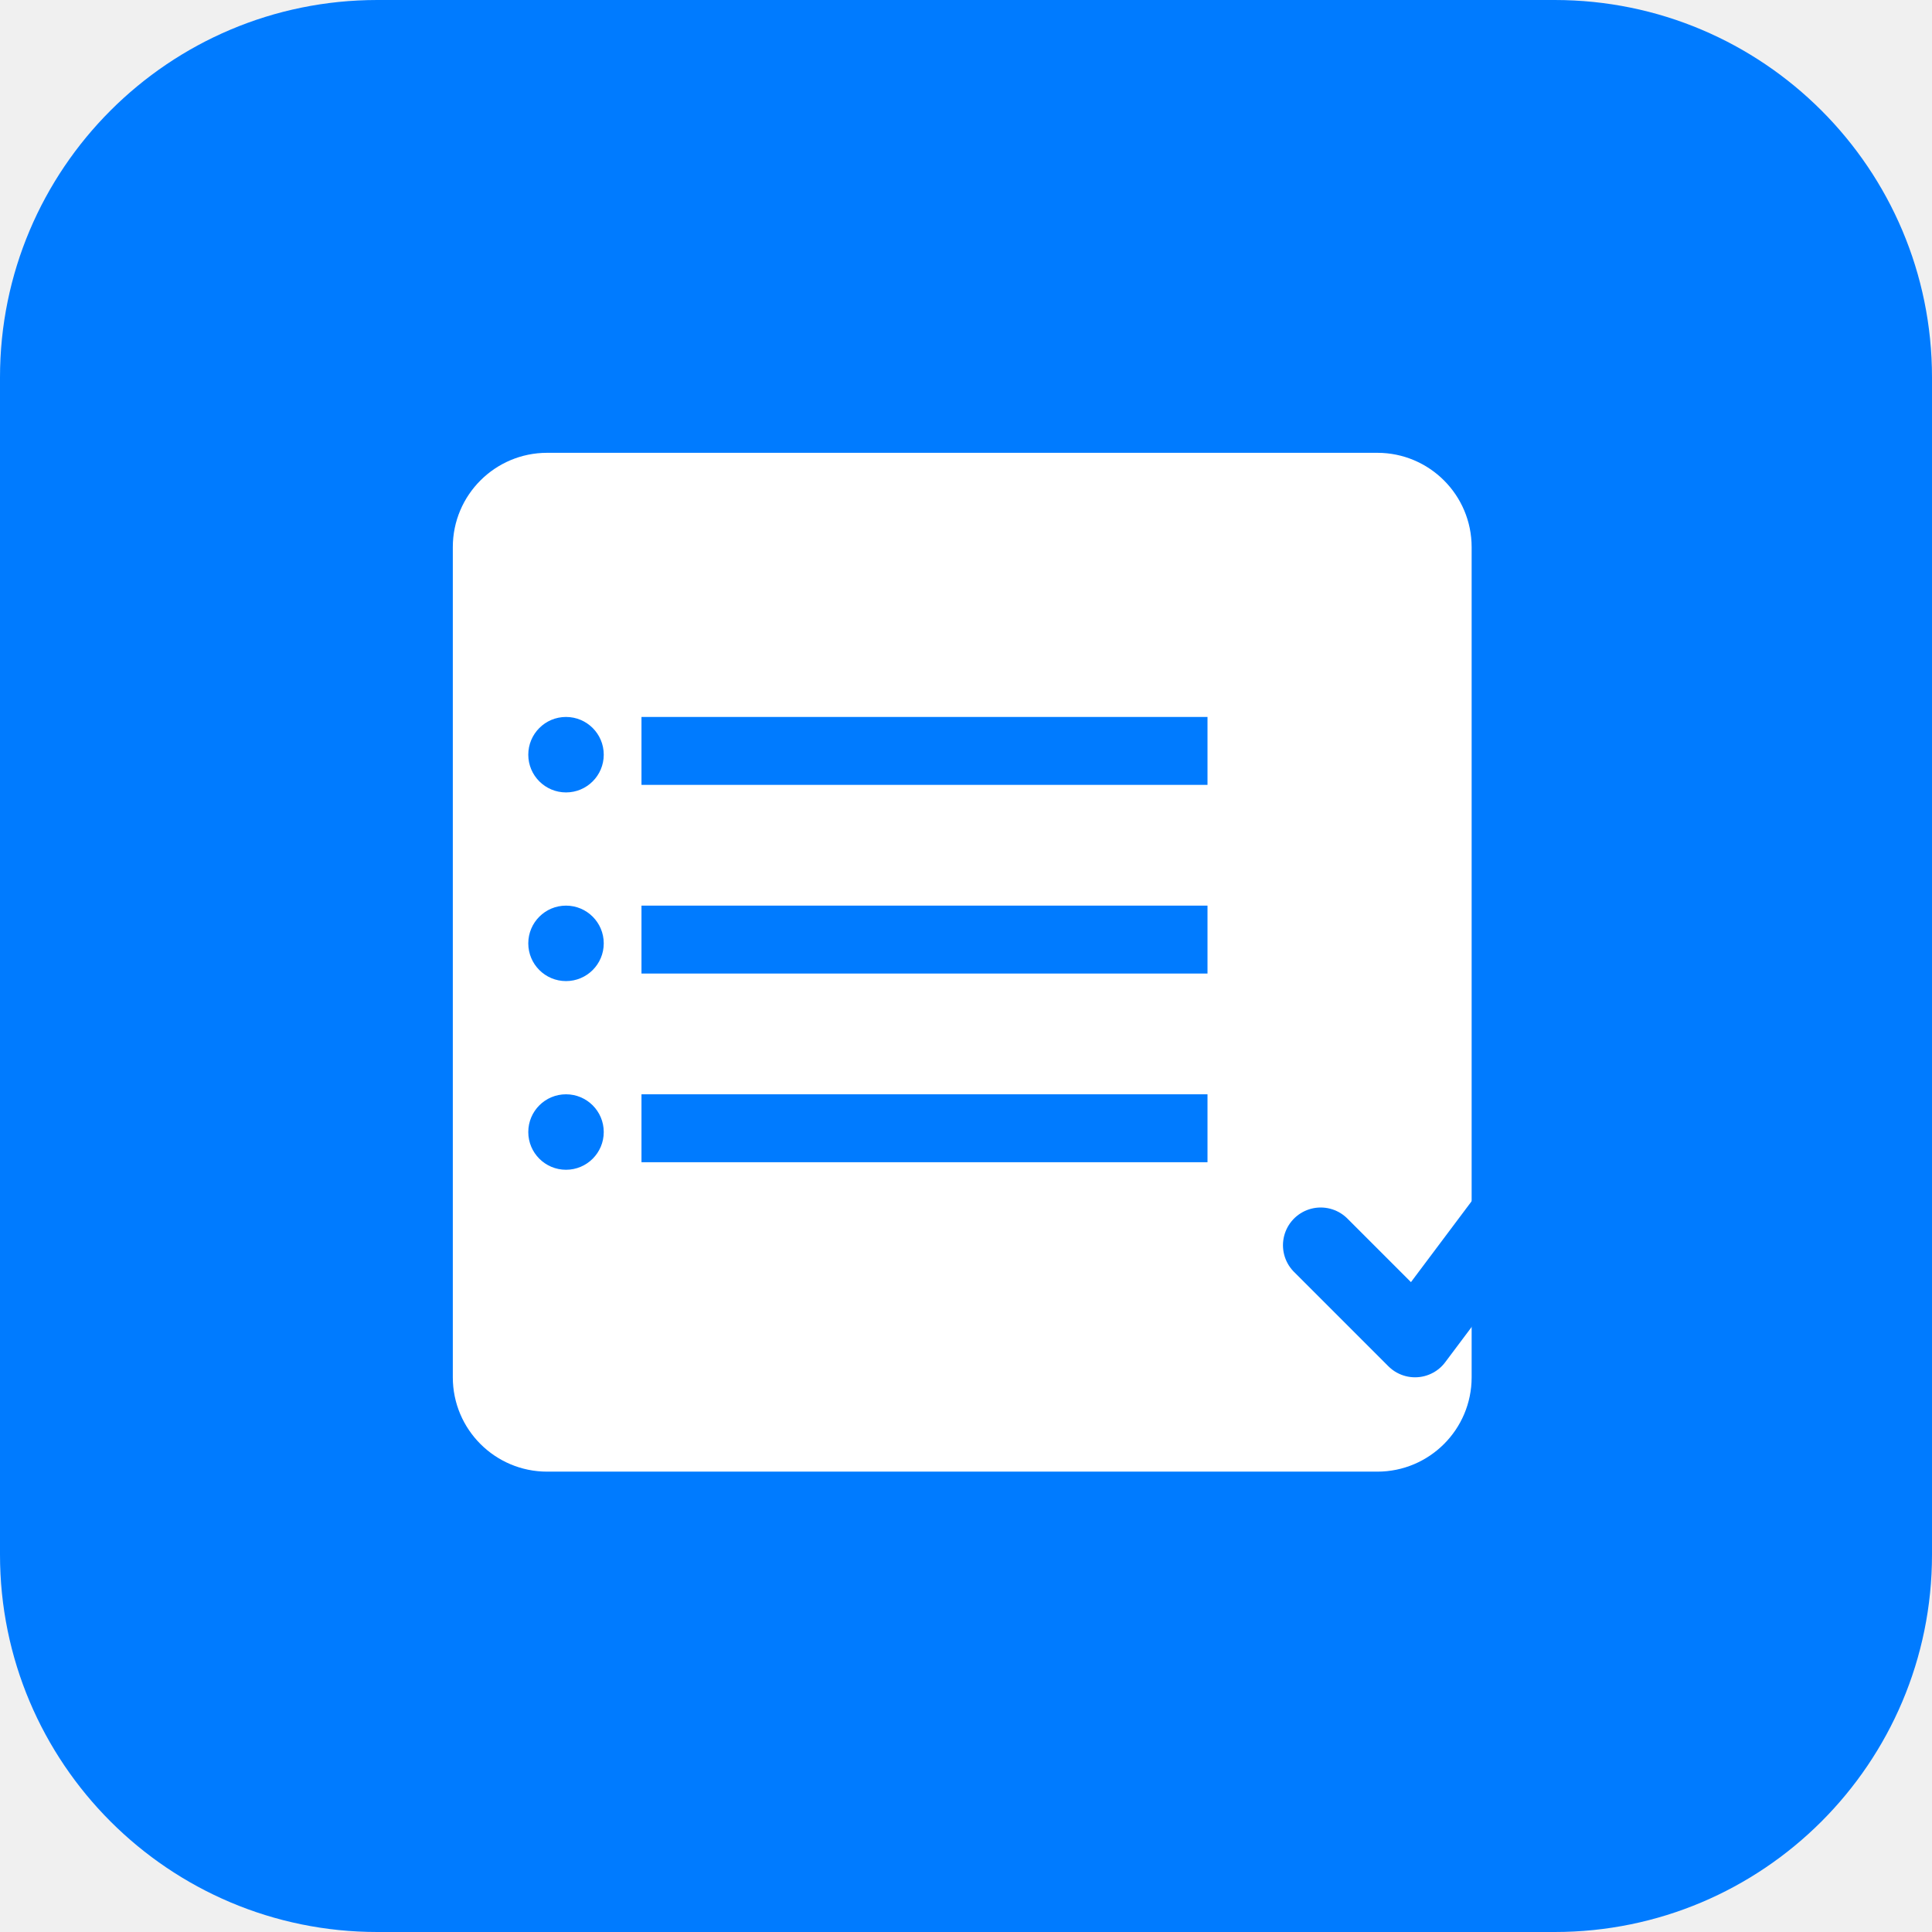
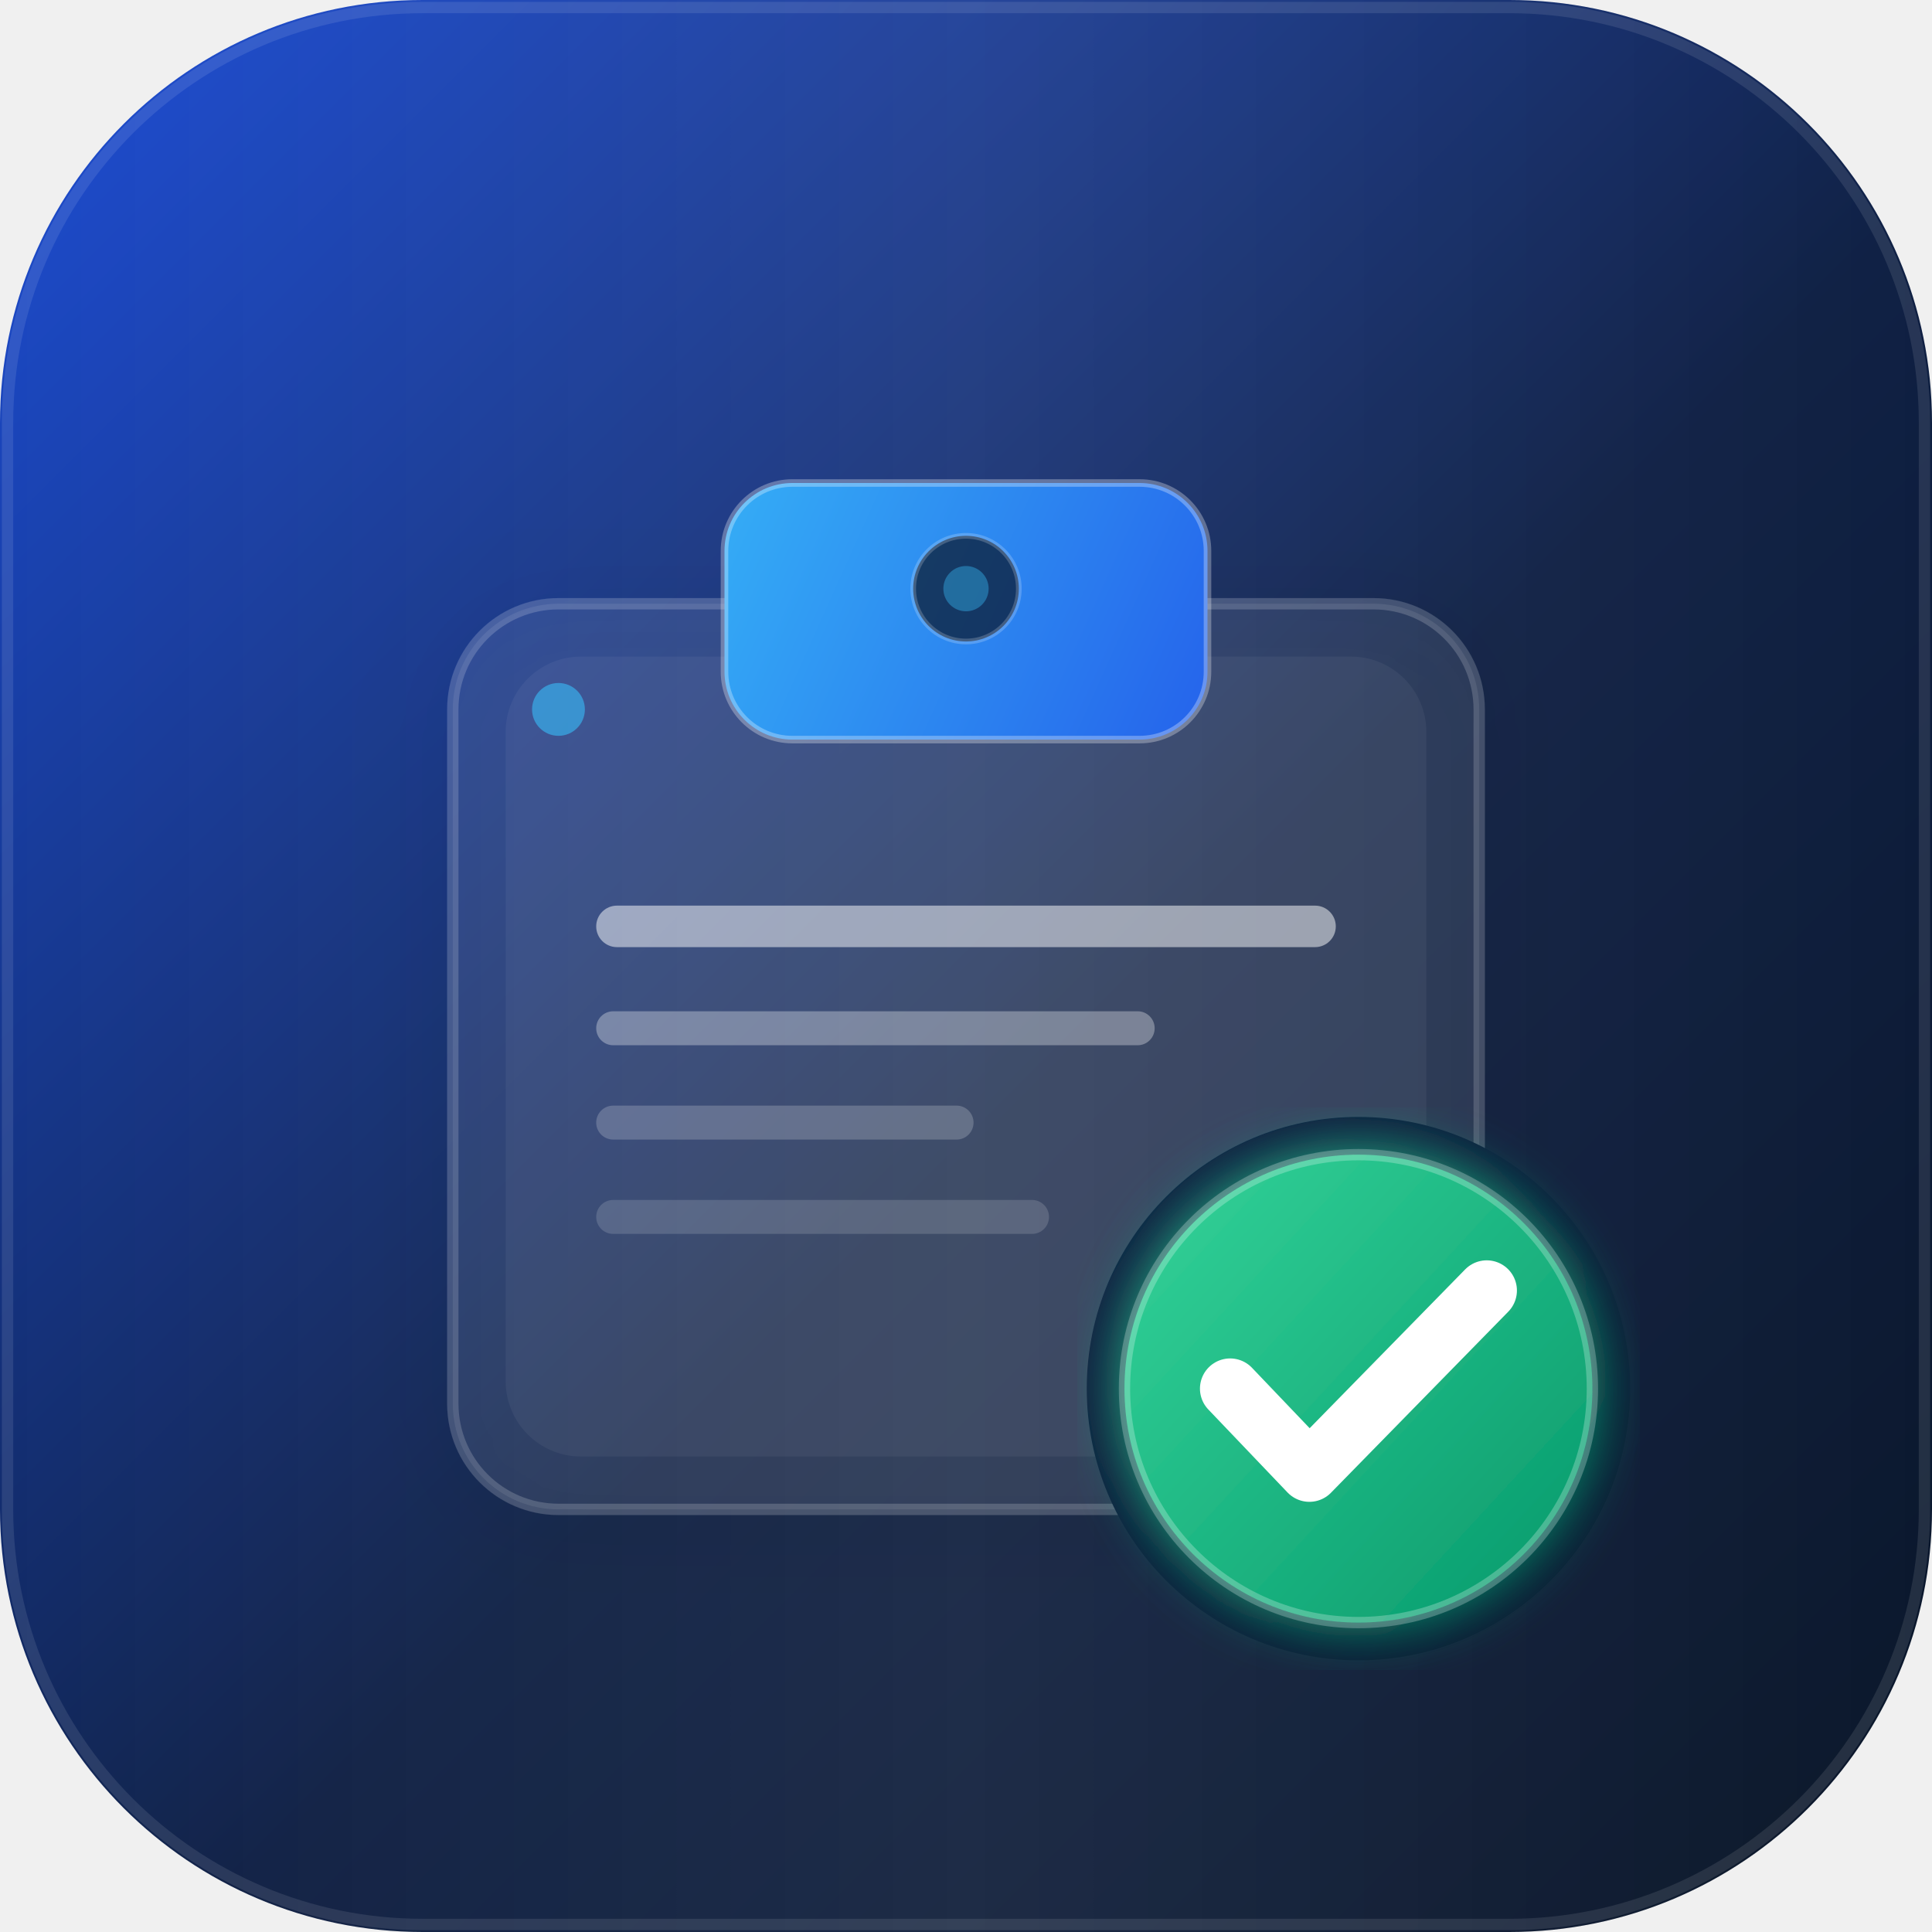
- <svg xmlns="http://www.w3.org/2000/svg" width="512" height="512">
-   <rect width="512" height="512" rx="100" fill="#007bff" />
-   <rect x="120" y="120" width="270" height="270" rx="25" fill="white" />
-   <rect x="170" y="190" width="150" height="18" fill="#007bff" />
-   <rect x="170" y="240" width="150" height="18" fill="#007bff" />
-   <rect x="170" y="290" width="150" height="18" fill="#007bff" />
-   <circle cx="150" cy="200" r="10" fill="#007bff" />
-   <circle cx="150" cy="250" r="10" fill="#007bff" />
-   <circle cx="150" cy="300" r="10" fill="#007bff" />
-   <path d="M350 330 l25 25 l45 -60" stroke="#007bff" stroke-width="20" fill="none" stroke-linecap="round" stroke-linejoin="round" />
+ <svg xmlns="http://www.w3.org/2000/svg" width="512" height="512" viewBox="0 0 512 512" fill="none">
+   <defs>
+     <linearGradient id="bg" x1="0" y1="0" x2="512" y2="512" gradientUnits="userSpaceOnUse">
+       <stop offset="0%" stop-color="#1d4ed8" />
+       <stop offset="55%" stop-color="#0f2044" />
+       <stop offset="100%" stop-color="#0a1628" />
+     </linearGradient>
+     <linearGradient id="clip_bar" x1="176" y1="88" x2="336" y2="160" gradientUnits="userSpaceOnUse">
+       <stop offset="0%" stop-color="#38bdf8" />
+       <stop offset="100%" stop-color="#2563eb" />
+     </linearGradient>
+     <linearGradient id="check_circle" x1="300" y1="310" x2="430" y2="430" gradientUnits="userSpaceOnUse">
+       <stop offset="0%" stop-color="#34d399" />
+       <stop offset="100%" stop-color="#059669" />
+     </linearGradient>
+     <linearGradient id="shimmer" x1="0" y1="0" x2="512" y2="0" gradientUnits="userSpaceOnUse">
+       <stop offset="0%" stop-color="rgba(255,255,255,0)" />
+       <stop offset="50%" stop-color="rgba(255,255,255,0.07)" />
+       <stop offset="100%" stop-color="rgba(255,255,255,0)" />
+     </linearGradient>
+     <filter id="glow">
+       <feGaussianBlur stdDeviation="8" result="blur" />
+       <feComposite in="SourceGraphic" in2="blur" operator="over" />
+     </filter>
+     <filter id="shadow">
+       <feDropShadow dx="0" dy="4" stdDeviation="12" flood-color="rgba(0,0,0,0.5)" />
+     </filter>
+   </defs>
+   <rect width="512" height="512" rx="112" fill="url(#bg)" />
+   <rect width="512" height="512" rx="112" fill="url(#shimmer)" />
+   <rect x="2" y="2" width="508" height="508" rx="110" stroke="rgba(255,255,255,0.1)" stroke-width="3" fill="none" />
+   <rect x="120" y="160" width="272" height="240" rx="28" fill="rgba(255,255,255,0.08)" stroke="rgba(255,255,255,0.18)" stroke-width="3" filter="url(#shadow)" />
+   <rect x="134" y="174" width="244" height="212" rx="20" fill="rgba(255,255,255,0.05)" />
+   <rect x="192" y="128" width="128" height="68" rx="18" fill="url(#clip_bar)" stroke="rgba(255,255,255,0.3)" stroke-width="2" />
+   <circle cx="256" cy="156" r="14" fill="rgba(10,22,40,0.7)" stroke="rgba(255,255,255,0.2)" stroke-width="1.5" />
+   <circle cx="256" cy="156" r="6" fill="rgba(56,189,248,0.4)" />
+   <rect x="158" y="240" width="196" height="11" rx="5.5" fill="rgba(255,255,255,0.5)" />
+   <rect x="158" y="268" width="148" height="9" rx="4.5" fill="rgba(255,255,255,0.32)" />
+   <rect x="158" y="293" width="100" height="9" rx="4.5" fill="rgba(255,255,255,0.2)" />
+   <rect x="158" y="318" width="120" height="9" rx="4.5" fill="rgba(255,255,255,0.15)" />
+   <circle cx="360" cy="368" r="72" fill="url(#bg)" />
+   <circle cx="360" cy="368" r="62" fill="url(#check_circle)" filter="url(#glow)" />
+   <circle cx="360" cy="368" r="62" stroke="rgba(255,255,255,0.25)" stroke-width="3" fill="none" />
+   <polyline points="326,368 347,390 394,342" stroke="white" stroke-width="16" stroke-linecap="round" stroke-linejoin="round" fill="none" />
+   <circle cx="148" cy="188" r="7" fill="rgba(56,189,248,0.6)" />
</svg>
